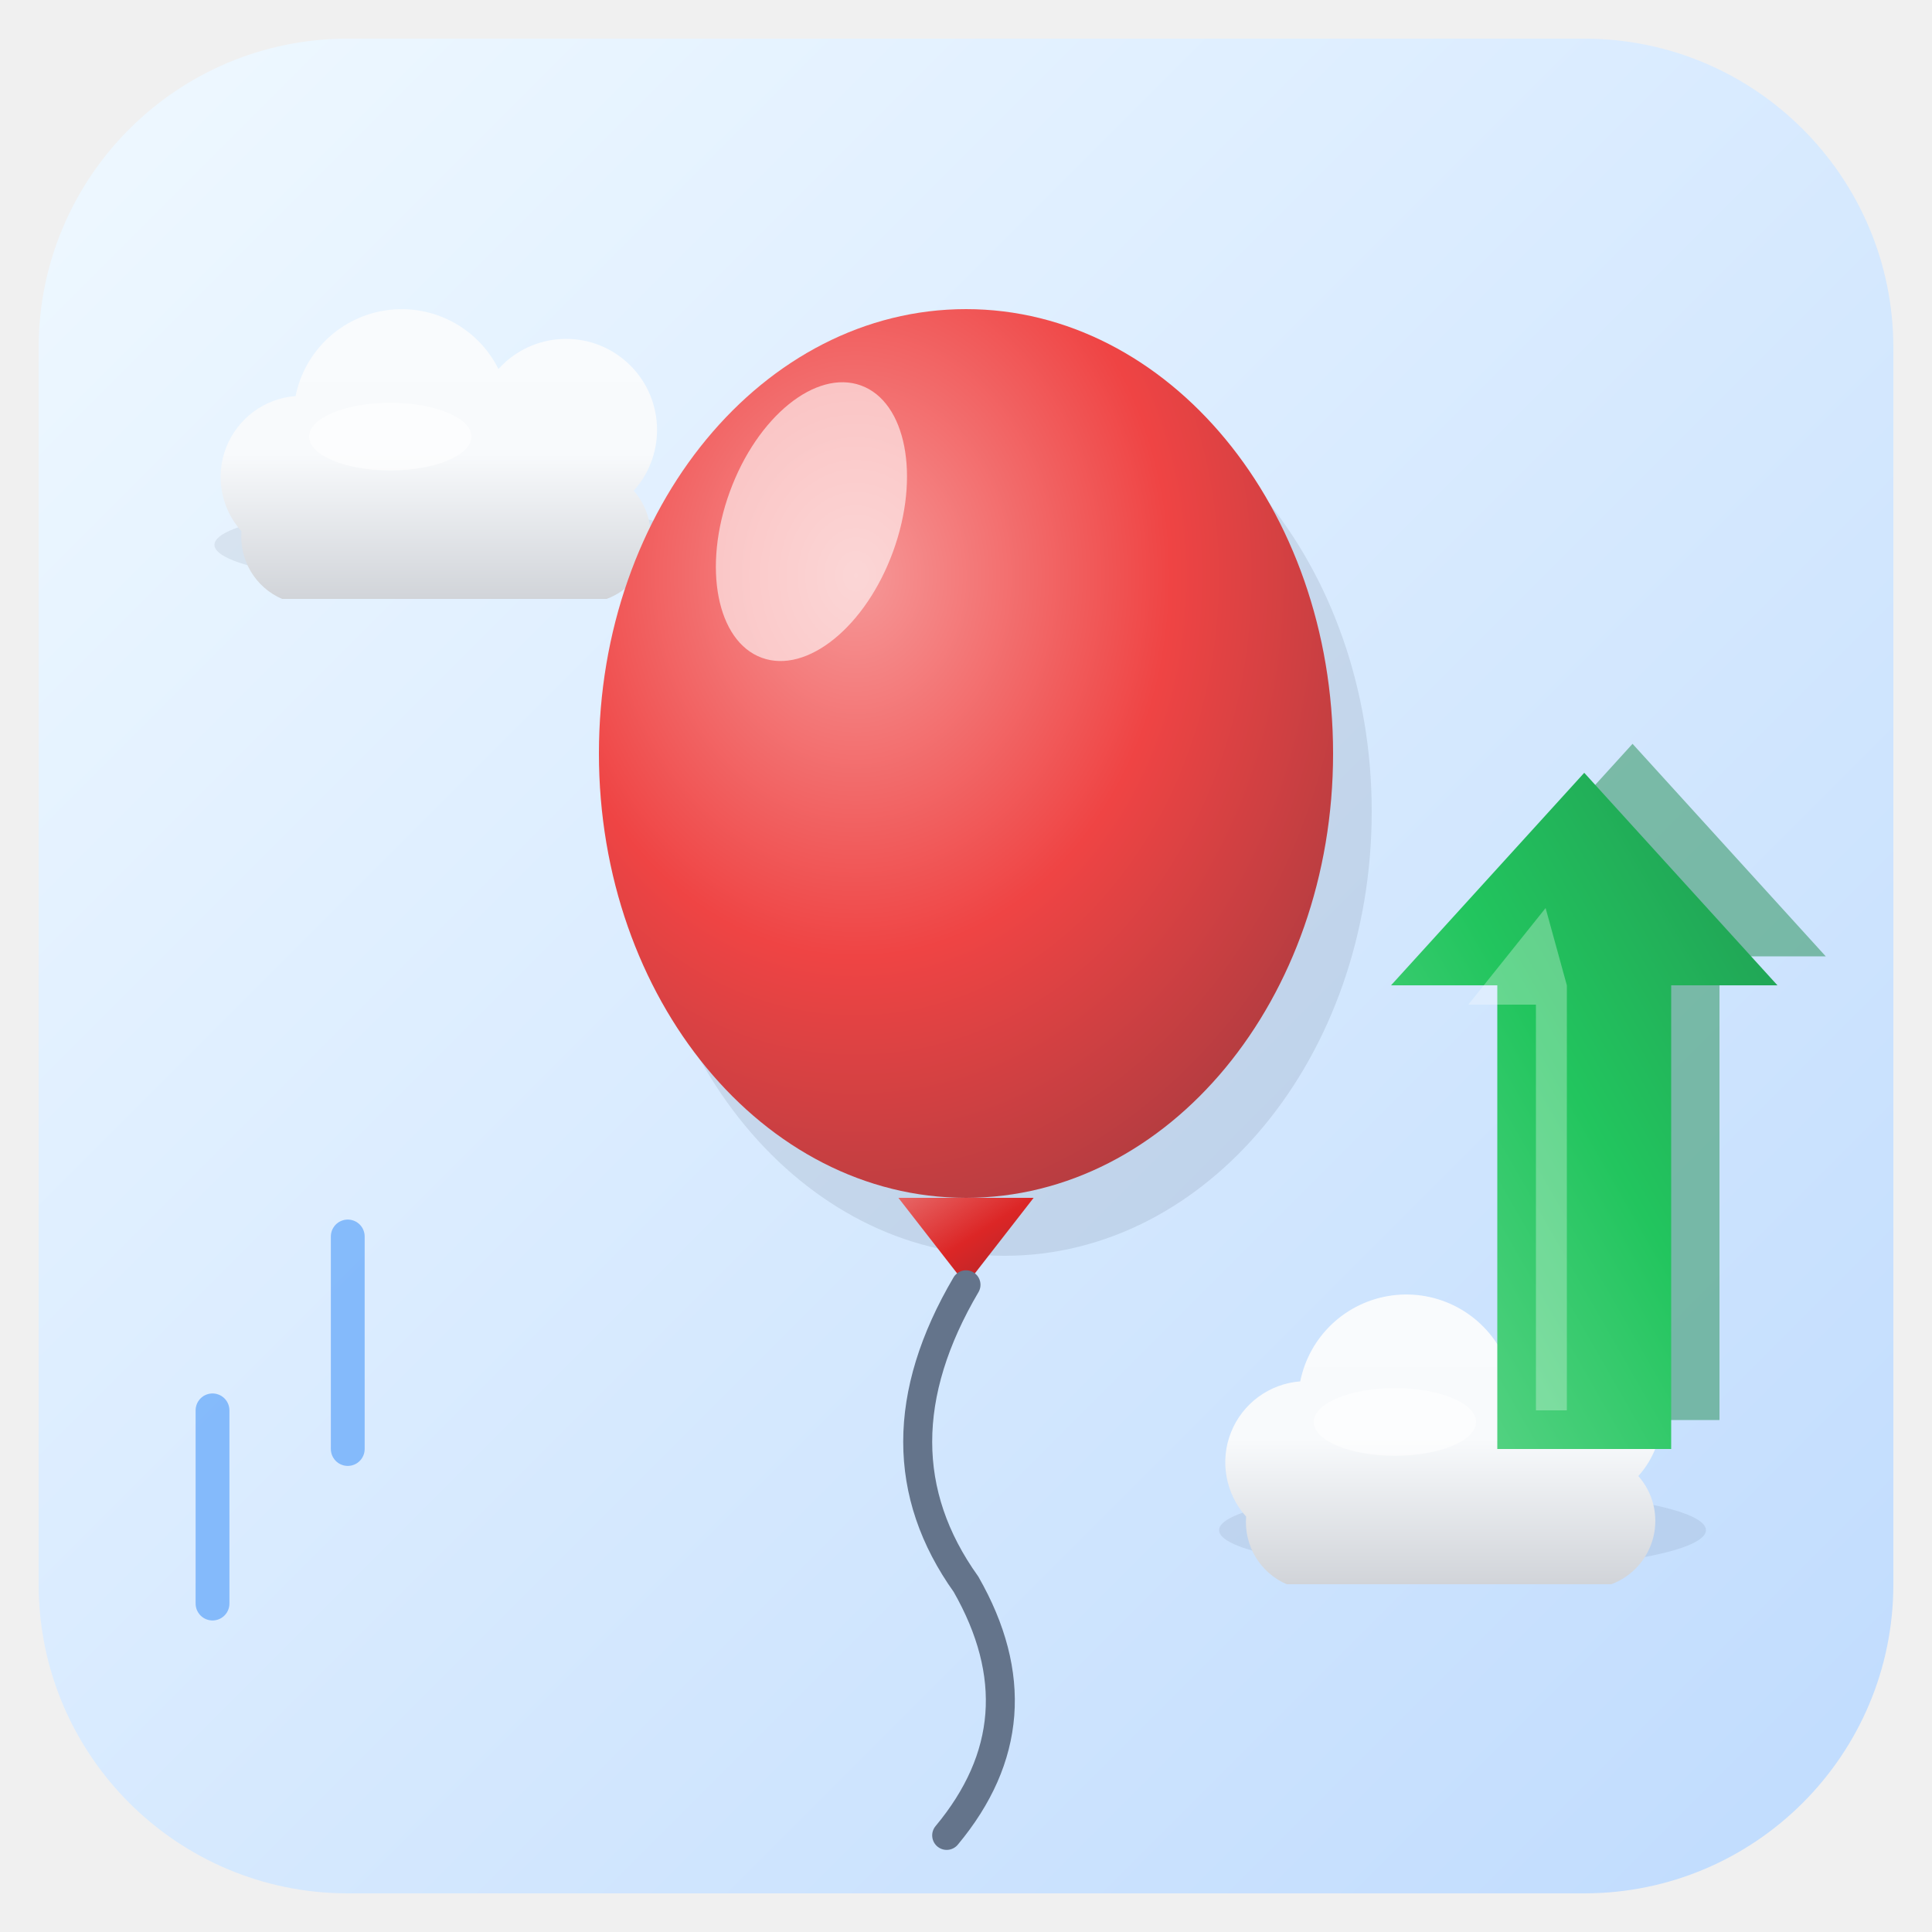
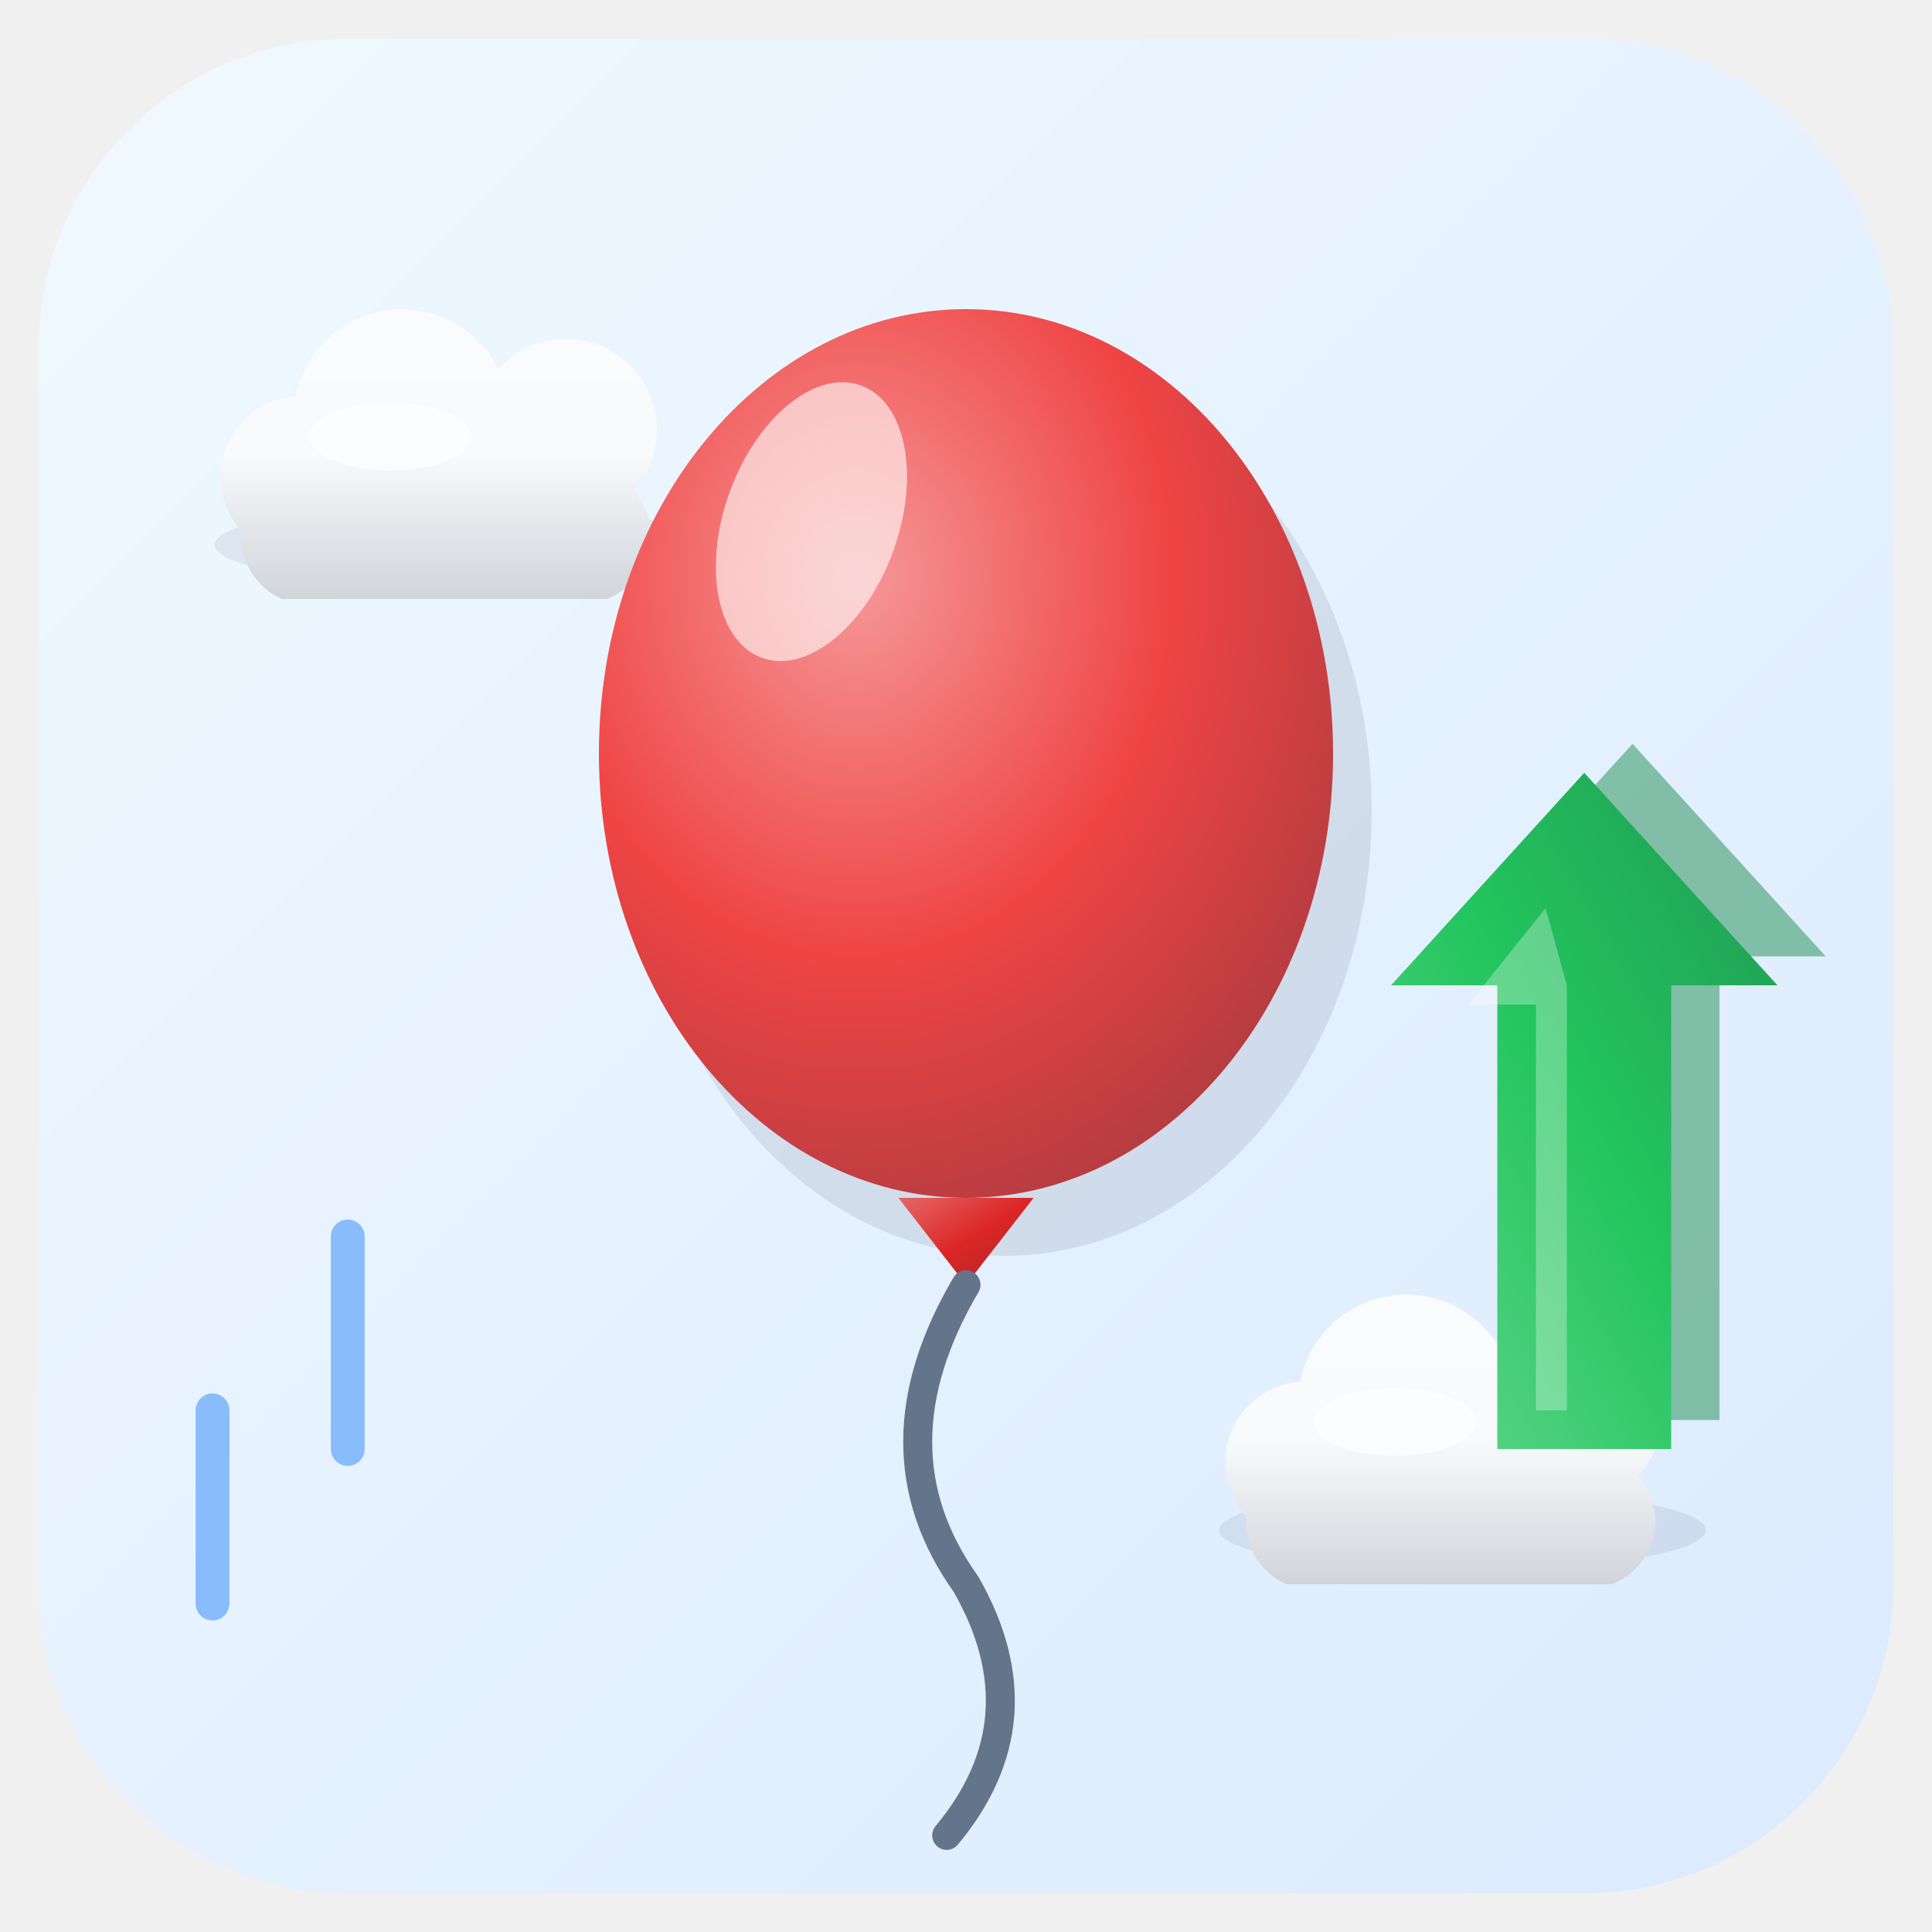
<svg xmlns="http://www.w3.org/2000/svg" viewBox="0 0 200 200" role="img" aria-label="עולה">
  <defs>
    <linearGradient id="rising-falling-word-g0" x1="0" y1="0" x2="1" y2="1">
      <stop offset="0" stop-color="#F0F9FF" />
-       <stop offset="1" stop-color="#BFDBFE" />
+       <stop offset="1" stop-color="#DBEAFE" />
    </linearGradient>
    <linearGradient id="rising-falling-word-g1" x1="0" y1="0" x2="0" y2="1">
      <stop offset="0" stop-color="#f9fbfd" />
      <stop offset=".5" stop-color="#F8FAFC" />
      <stop offset="1" stop-color="#d1d4d9" />
    </linearGradient>
    <radialGradient id="rising-falling-word-g2" cx="0.35" cy="0.3" r="0.78">
      <stop offset="0" stop-color="#f69898" />
      <stop offset=".55" stop-color="#EF4444" />
      <stop offset="1" stop-color="#b13c40" />
    </radialGradient>
    <linearGradient id="rising-falling-word-g3" x1="0" y1="0" x2="1" y2="1">
      <stop offset="0" stop-color="#e76767" />
      <stop offset=".5" stop-color="#DC2626" />
      <stop offset="1" stop-color="#a7272b" />
    </linearGradient>
    <linearGradient id="rising-falling-word-g4" x1="0" y1="0" x2="1" y2="1">
      <stop offset="0" stop-color="#64d68e" />
      <stop offset=".5" stop-color="#22C55E" />
      <stop offset="1" stop-color="#219953" />
    </linearGradient>
  </defs>
  <rect x="4" y="4" width="192" height="192" rx="32" fill="url(#rising-falling-word-g0)" />
  <g transform="translate(46 48) scale(0.7)">
    <ellipse cx="2" cy="12" rx="36" ry="6" fill="#1E293B" opacity=".08" />
    <path d="M-30 10 A12 12 0 0 1 -22 -10 A16 16 0 0 1 8 -14 A13 13 0 0 1 28 4 A10 10 0 0 1 24 20 L-24 20 A10 10 0 0 1 -30 10Z" fill="url(#rising-falling-word-g1)" />
    <ellipse cx="-8" cy="-4" rx="12" ry="5" fill="#fff" opacity=".6" />
  </g>
  <g transform="translate(150 150) scale(0.7)">
    <ellipse cx="2" cy="12" rx="36" ry="6" fill="#1E293B" opacity=".08" />
    <path d="M-30 10 A12 12 0 0 1 -22 -10 A16 16 0 0 1 8 -14 A13 13 0 0 1 28 4 A10 10 0 0 1 24 20 L-24 20 A10 10 0 0 1 -30 10Z" fill="url(#rising-falling-word-g1)" />
    <ellipse cx="-8" cy="-4" rx="12" ry="5" fill="#fff" opacity=".6" />
  </g>
  <ellipse cx="100" cy="78" rx="38" ry="46" fill="#1E293B" opacity=".1" transform="translate(4 6)" />
  <ellipse cx="100" cy="78" rx="38" ry="46" fill="url(#rising-falling-word-g2)" />
  <ellipse cx="84" cy="54" rx="9" ry="15" fill="#fff" opacity="0.6" transform="rotate(20 84 54)" />
  <polygon points="93,124 107,124 100,133" fill="url(#rising-falling-word-g3)" />
  <path d="M100 133 Q90 150 100 164 Q108 178 98 190" fill="none" stroke="#64748B" stroke-width="3" stroke-linecap="round" stroke-linejoin="round" />
  <g transform="translate(164 150) rotate(-90)">
    <polygon points="0,-9 48,-9 48,-20 70,0 48,20 48,9 0,9" fill="#218e50" transform="translate(3 5)" opacity=".5" />
    <polygon points="0,-9 48,-9 48,-20 70,0 48,20 48,9 0,9" fill="url(#rising-falling-word-g4)" />
    <polygon points="4,-5 46,-5 46,-12 56,-4 48,-1.8 4,-1.8" fill="#fff" opacity=".3" />
  </g>
  <path d="M36 150 L36 128" fill="none" stroke="#60A5FA" stroke-width="3.5" stroke-linecap="round" stroke-linejoin="round" opacity="0.7" />
  <path d="M22 166 L22 146" fill="none" stroke="#60A5FA" stroke-width="3.5" stroke-linecap="round" stroke-linejoin="round" opacity="0.7" />
</svg>
